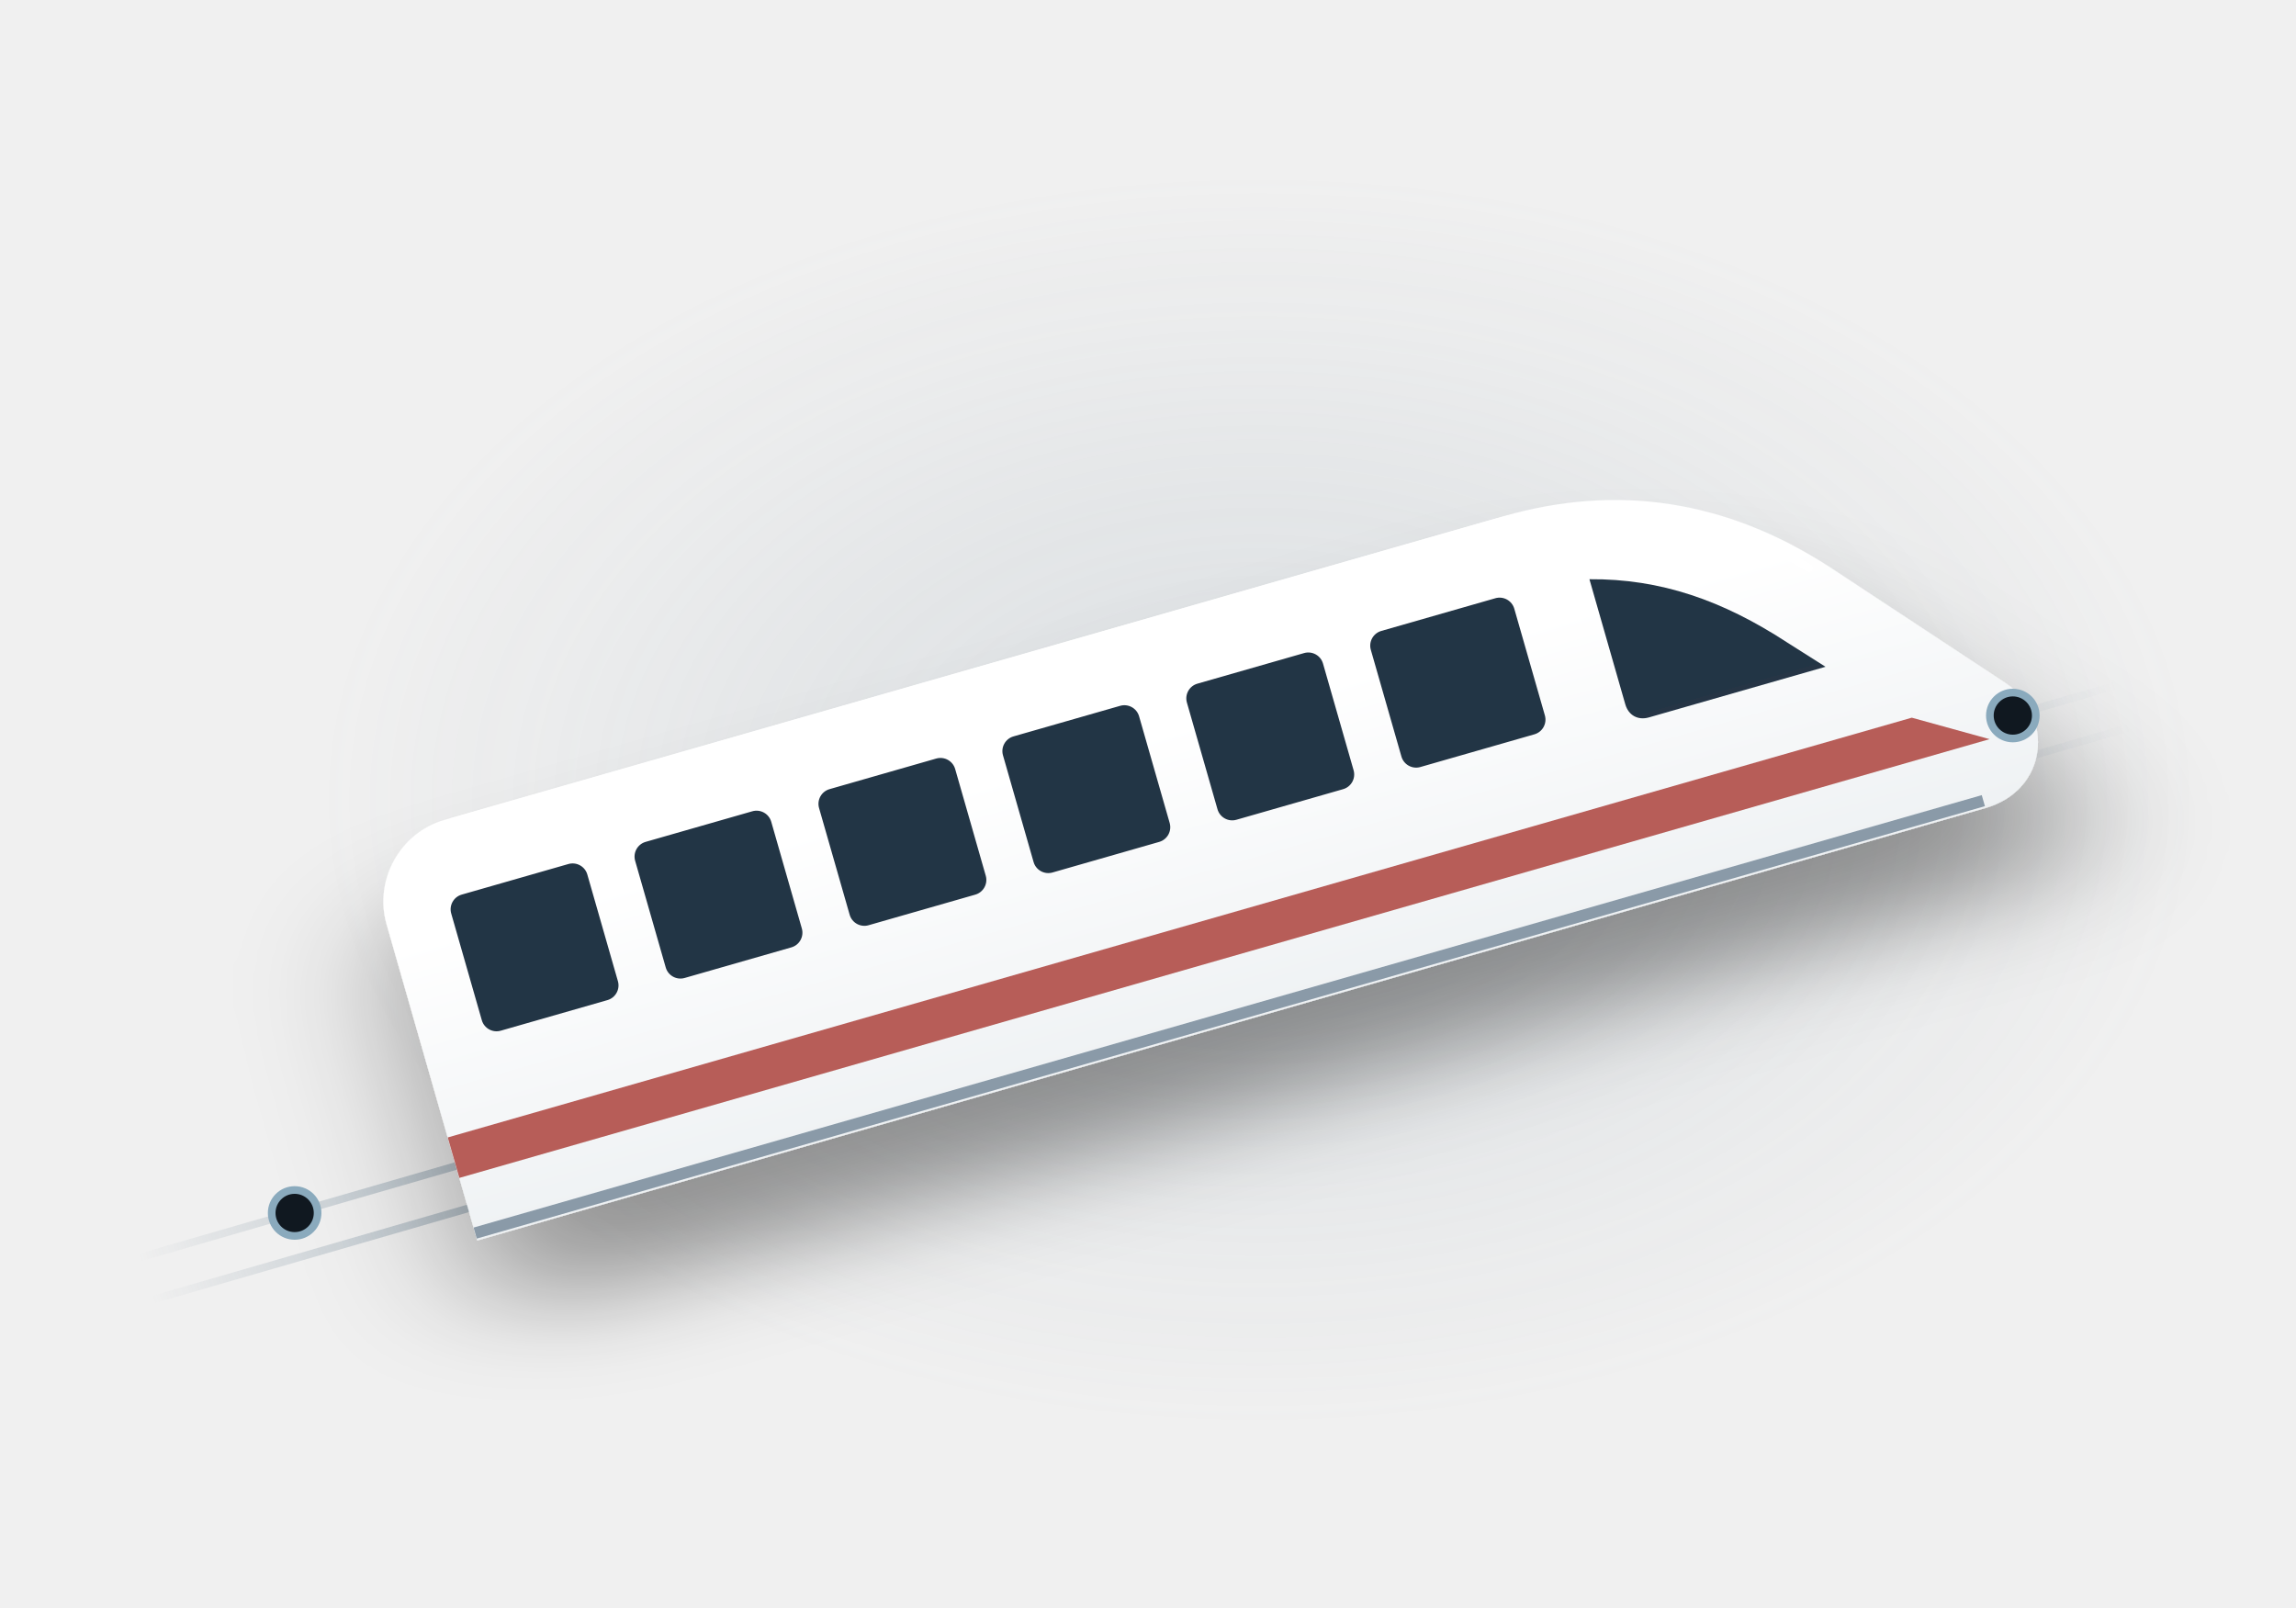
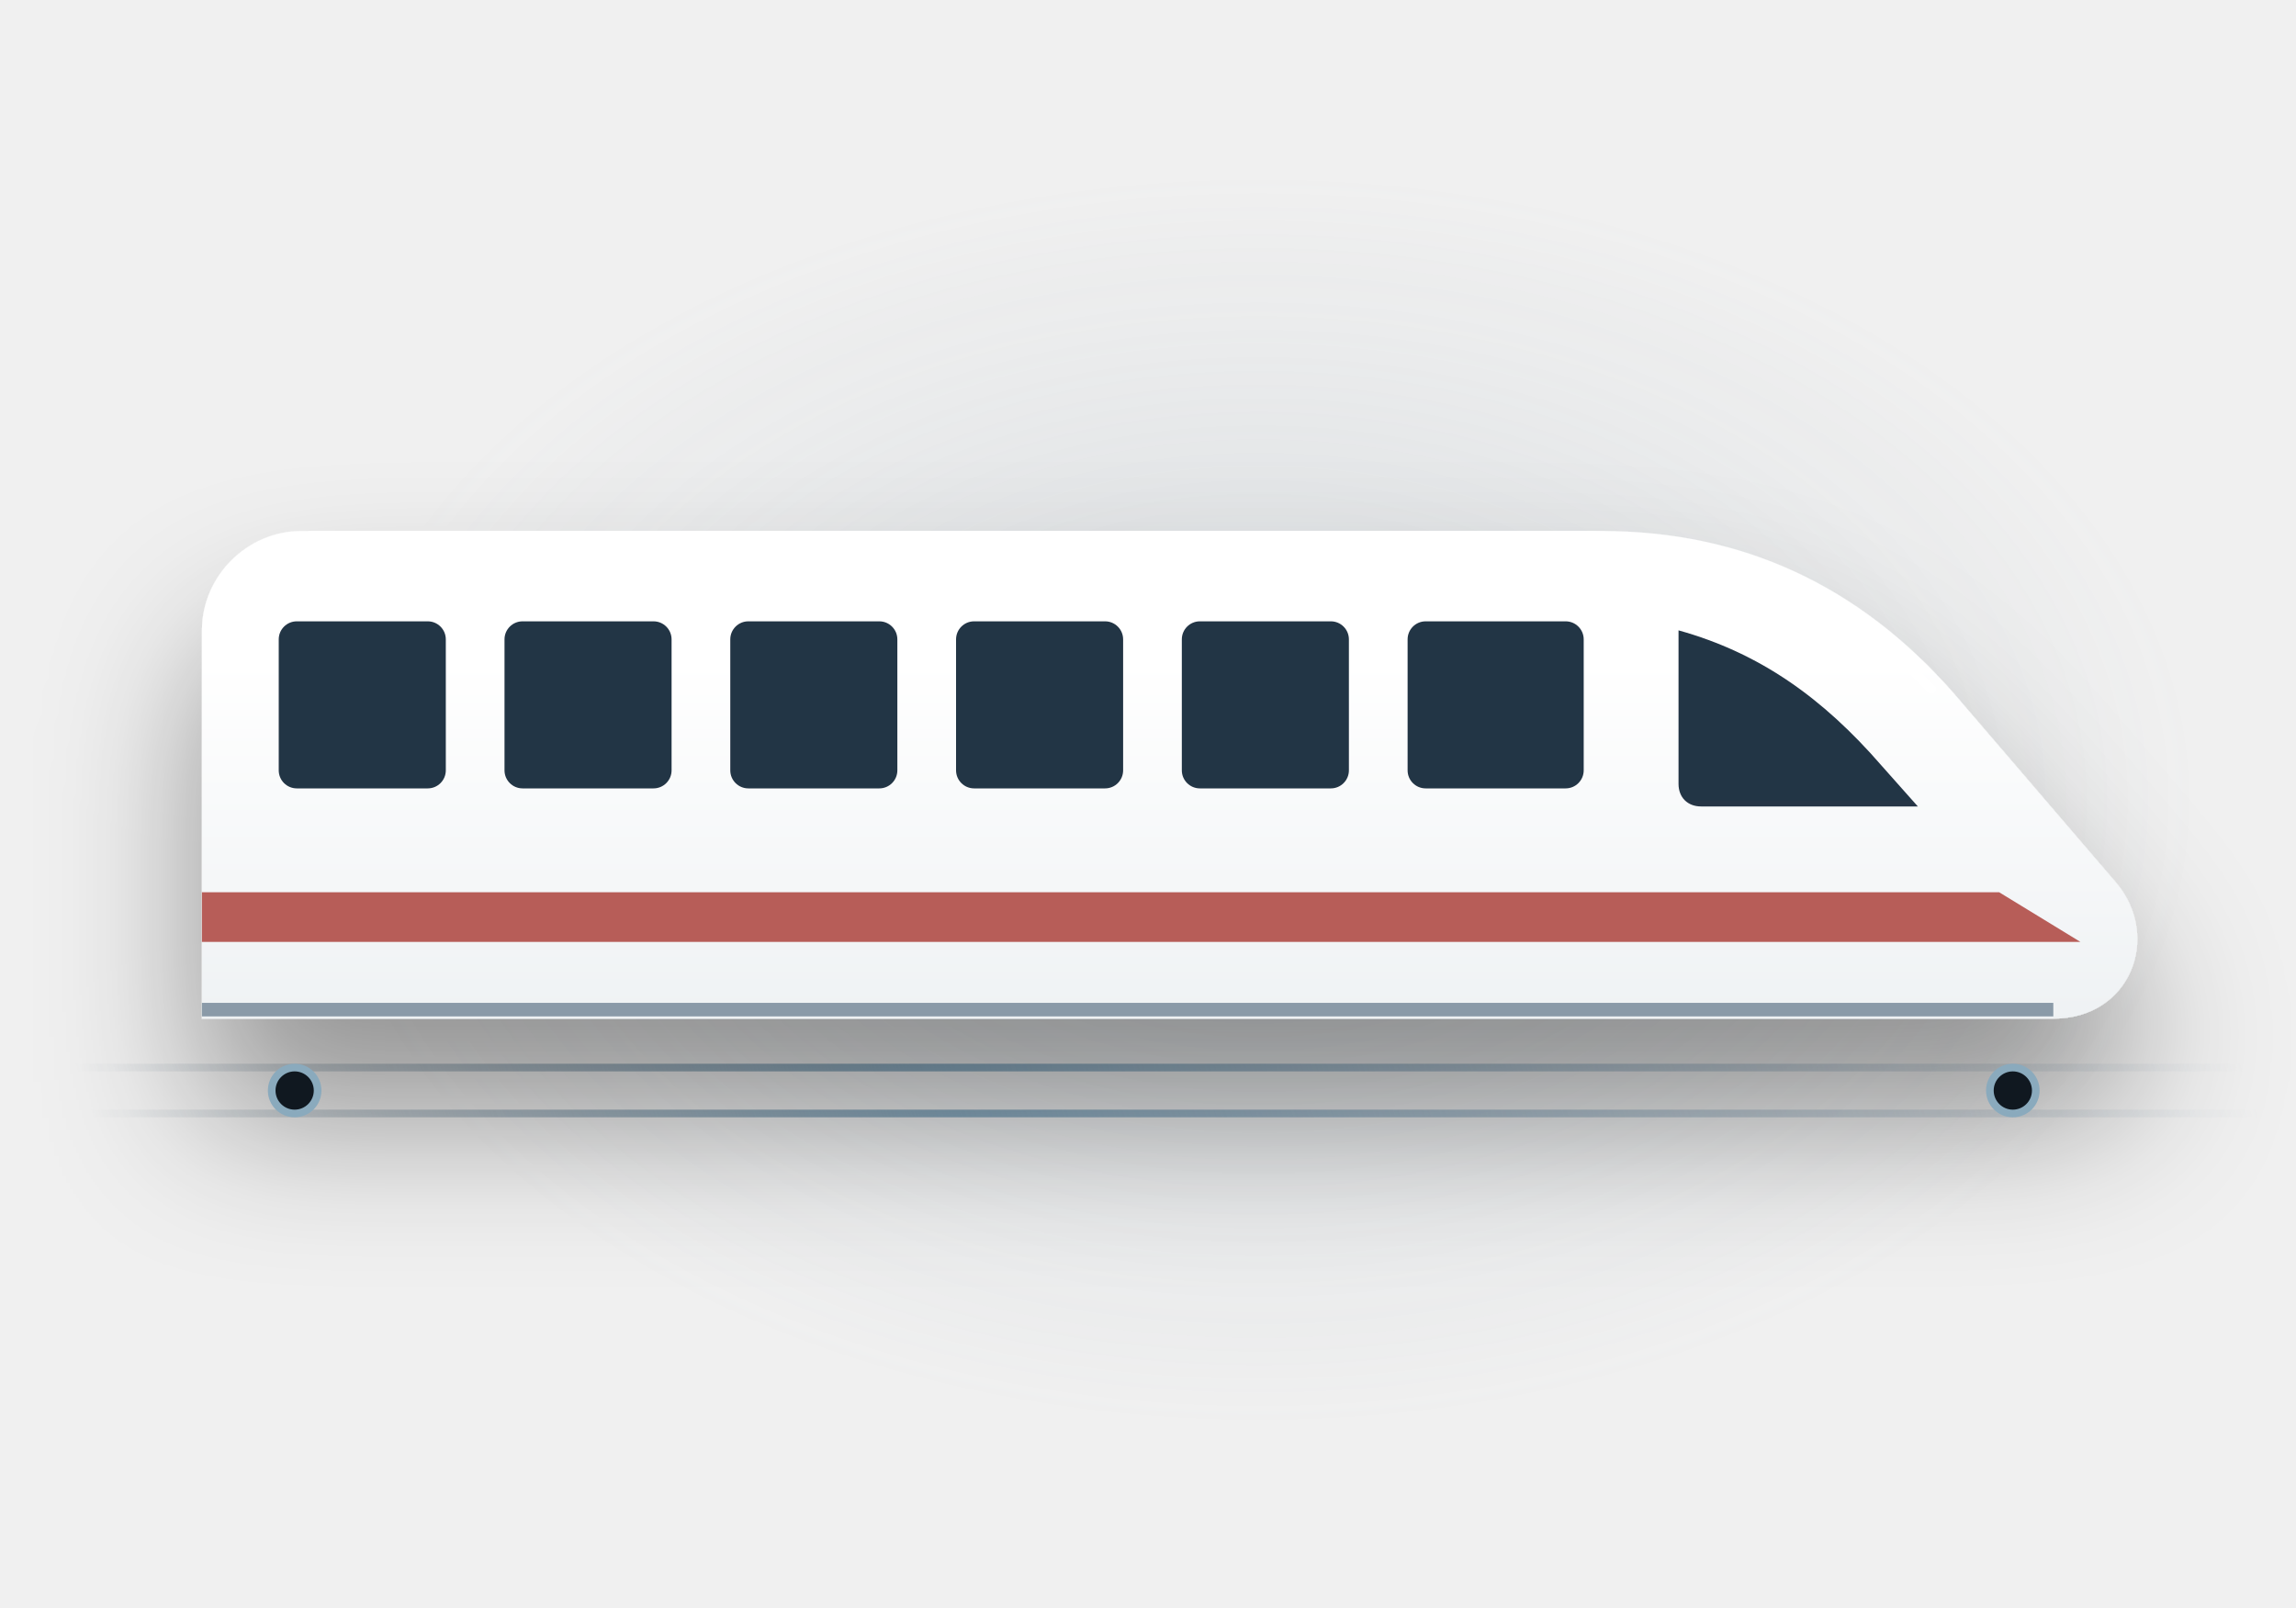
<svg xmlns="http://www.w3.org/2000/svg" width="600" height="420" viewBox="0 0 600 420" fill="none">
  <defs>
    <linearGradient id="body" x1="240" y1="100" x2="240" y2="255" gradientUnits="userSpaceOnUse">
      <stop stop-color="#fff" />
      <stop offset=".5" stop-color="#eff2f4" />
      <stop offset="1" stop-color="#b4bfc9" />
    </linearGradient>
    <linearGradient id="glass" x1="260" y1="130" x2="260" y2="210" gradientUnits="userSpaceOnUse">
      <stop stop-color="#243444" />
      <stop offset="1" stop-color="#60798c" />
    </linearGradient>
    <linearGradient id="track" x1="40" y1="340" x2="550" y2="170" gradientUnits="userSpaceOnUse">
      <stop stop-color="#536b7d" stop-opacity="0" />
      <stop offset=".4" stop-color="#88a8bd" />
      <stop offset="1" stop-color="#7793ab" stop-opacity="0" />
    </linearGradient>
    <radialGradient id="light">
      <stop stop-color="#71899b" stop-opacity=".18" />
      <stop offset="1" stop-color="#71899b" stop-opacity="0" />
    </radialGradient>
    <filter id="shadow" x="-40%" y="-50%" width="200%" height="250%">
      <feDropShadow dx="0" dy="22" stdDeviation="17" flood-color="#000" flood-opacity=".38" />
    </filter>
  </defs>
  <ellipse cx="329" cy="209" rx="245" ry="165" fill="url(#light)" />
-   <path d="M-20 345L626 158M-20 357L626 170" stroke="url(#track)" stroke-width="2" />
-   <g transform="translate(77 93) rotate(-16 220 110)" filter="url(#shadow)">
+   <path d="M-20 279H626M-20 291H626" stroke="url(#track)" stroke-width="2" />
+   <g transform="translate(28 55) scale(1.18)" filter="url(#shadow)">
    <path d="M21 93c0-12 10-22 22-22h288c31 0 57 12 78 36l36 42c10 12 3 30-14 30H21V93Z" fill="url(#body)" />
    <path d="M45 72h282c30 0 56 12 77 34" stroke="white" stroke-width="2" stroke-linecap="round" />
    <path d="M21 151h398l18 11H21Z" fill="#b75d59" />
    <path d="M42 91h29a4 4 0 0 1 4 4v29a4 4 0 0 1-4 4H42a4 4 0 0 1-4-4V95a4 4 0 0 1 4-4ZM92 91h29a4 4 0 0 1 4 4v29a4 4 0 0 1-4 4H92a4 4 0 0 1-4-4V95a4 4 0 0 1 4-4ZM142 91h29a4 4 0 0 1 4 4v29a4 4 0 0 1-4 4h-29a4 4 0 0 1-4-4V95a4 4 0 0 1 4-4ZM192 91h29a4 4 0 0 1 4 4v29a4 4 0 0 1-4 4h-29a4 4 0 0 1-4-4V95a4 4 0 0 1 4-4ZM242 91h29a4 4 0 0 1 4 4v29a4 4 0 0 1-4 4h-29a4 4 0 0 1-4-4V95a4 4 0 0 1 4-4ZM292 91h31a4 4 0 0 1 4 4v29a4 4 0 0 1-4 4h-31a4 4 0 0 1-4-4V95a4 4 0 0 1 4-4Z" fill="url(#glass)" />
    <path d="M348 93c18 5 32 15 45 30l8 9h-48c-3 0-5-2-5-5V93Z" fill="url(#glass)" />
    <path d="M21 177h410" stroke="#8a9aa8" stroke-width="3" />
  </g>
-   <circle cx="77" cy="317" r="6" fill="#101820" stroke="#8aaabd" stroke-width="2" />
-   <circle cx="526" cy="187" r="6" fill="#101820" stroke="#8aaabd" stroke-width="2" />
+   <circle cx="77" cy="285" r="6" fill="#101820" stroke="#8aaabd" stroke-width="2" />
+   <circle cx="526" cy="285" r="6" fill="#101820" stroke="#8aaabd" stroke-width="2" />
</svg>
